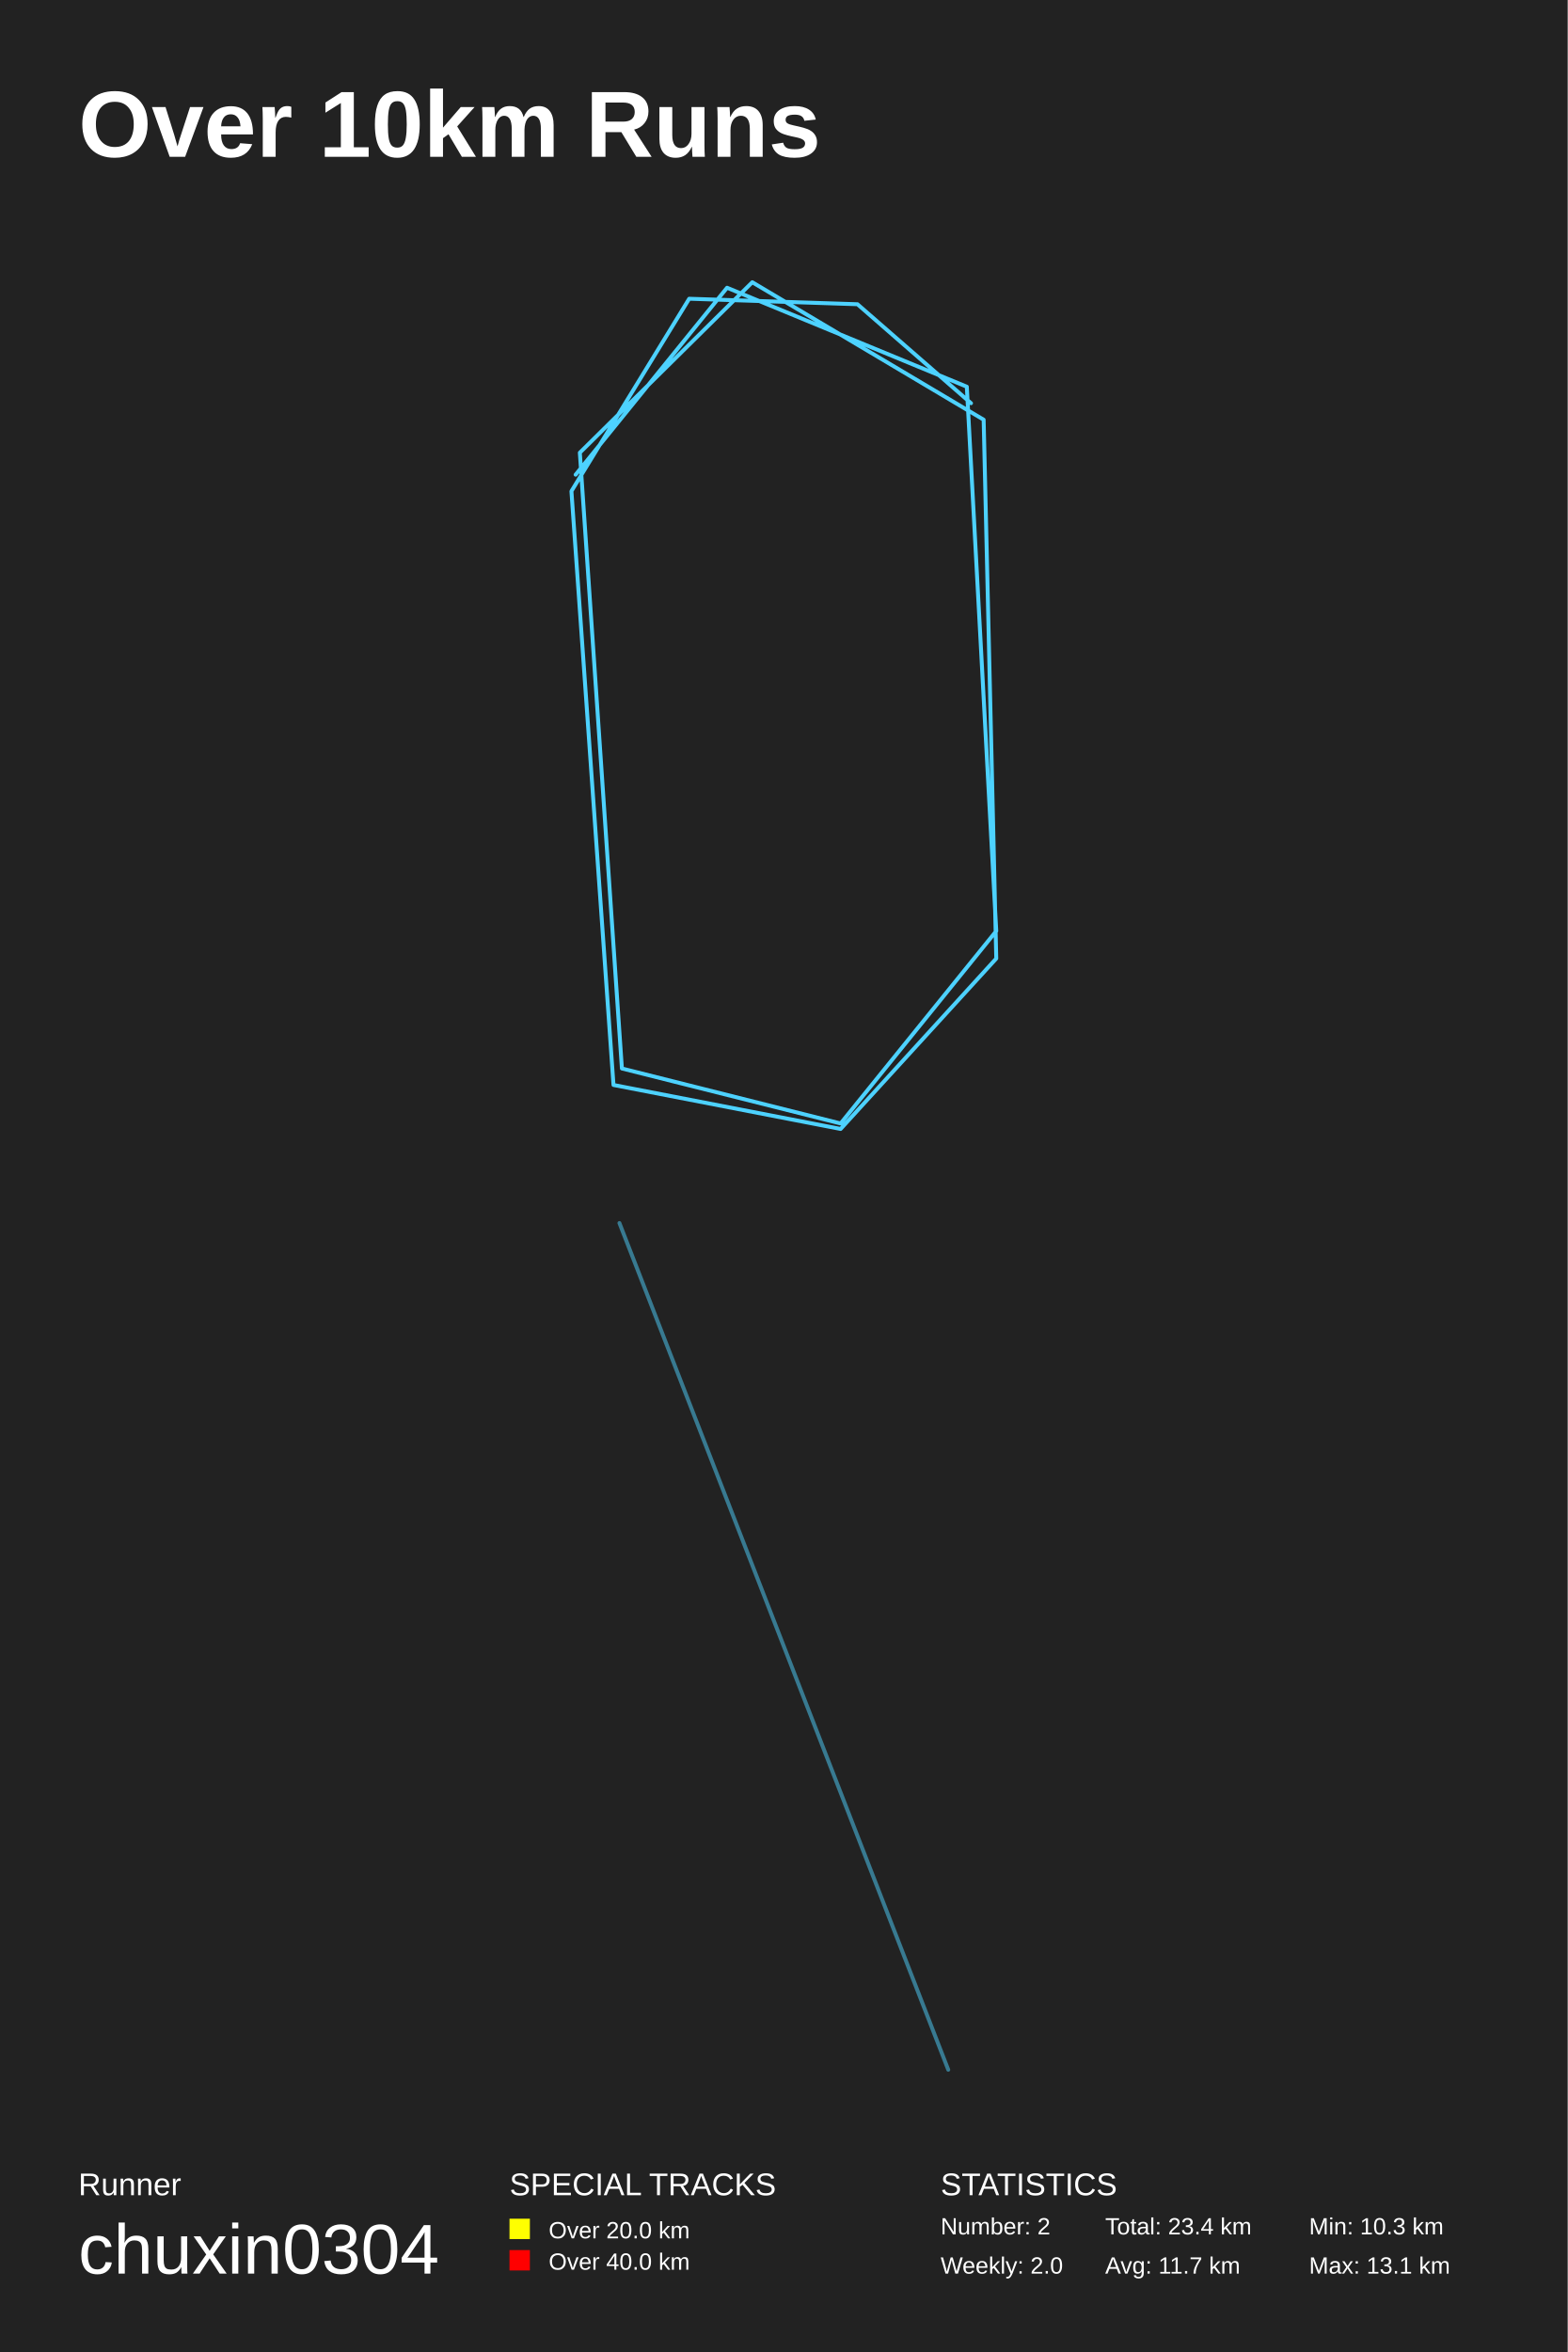
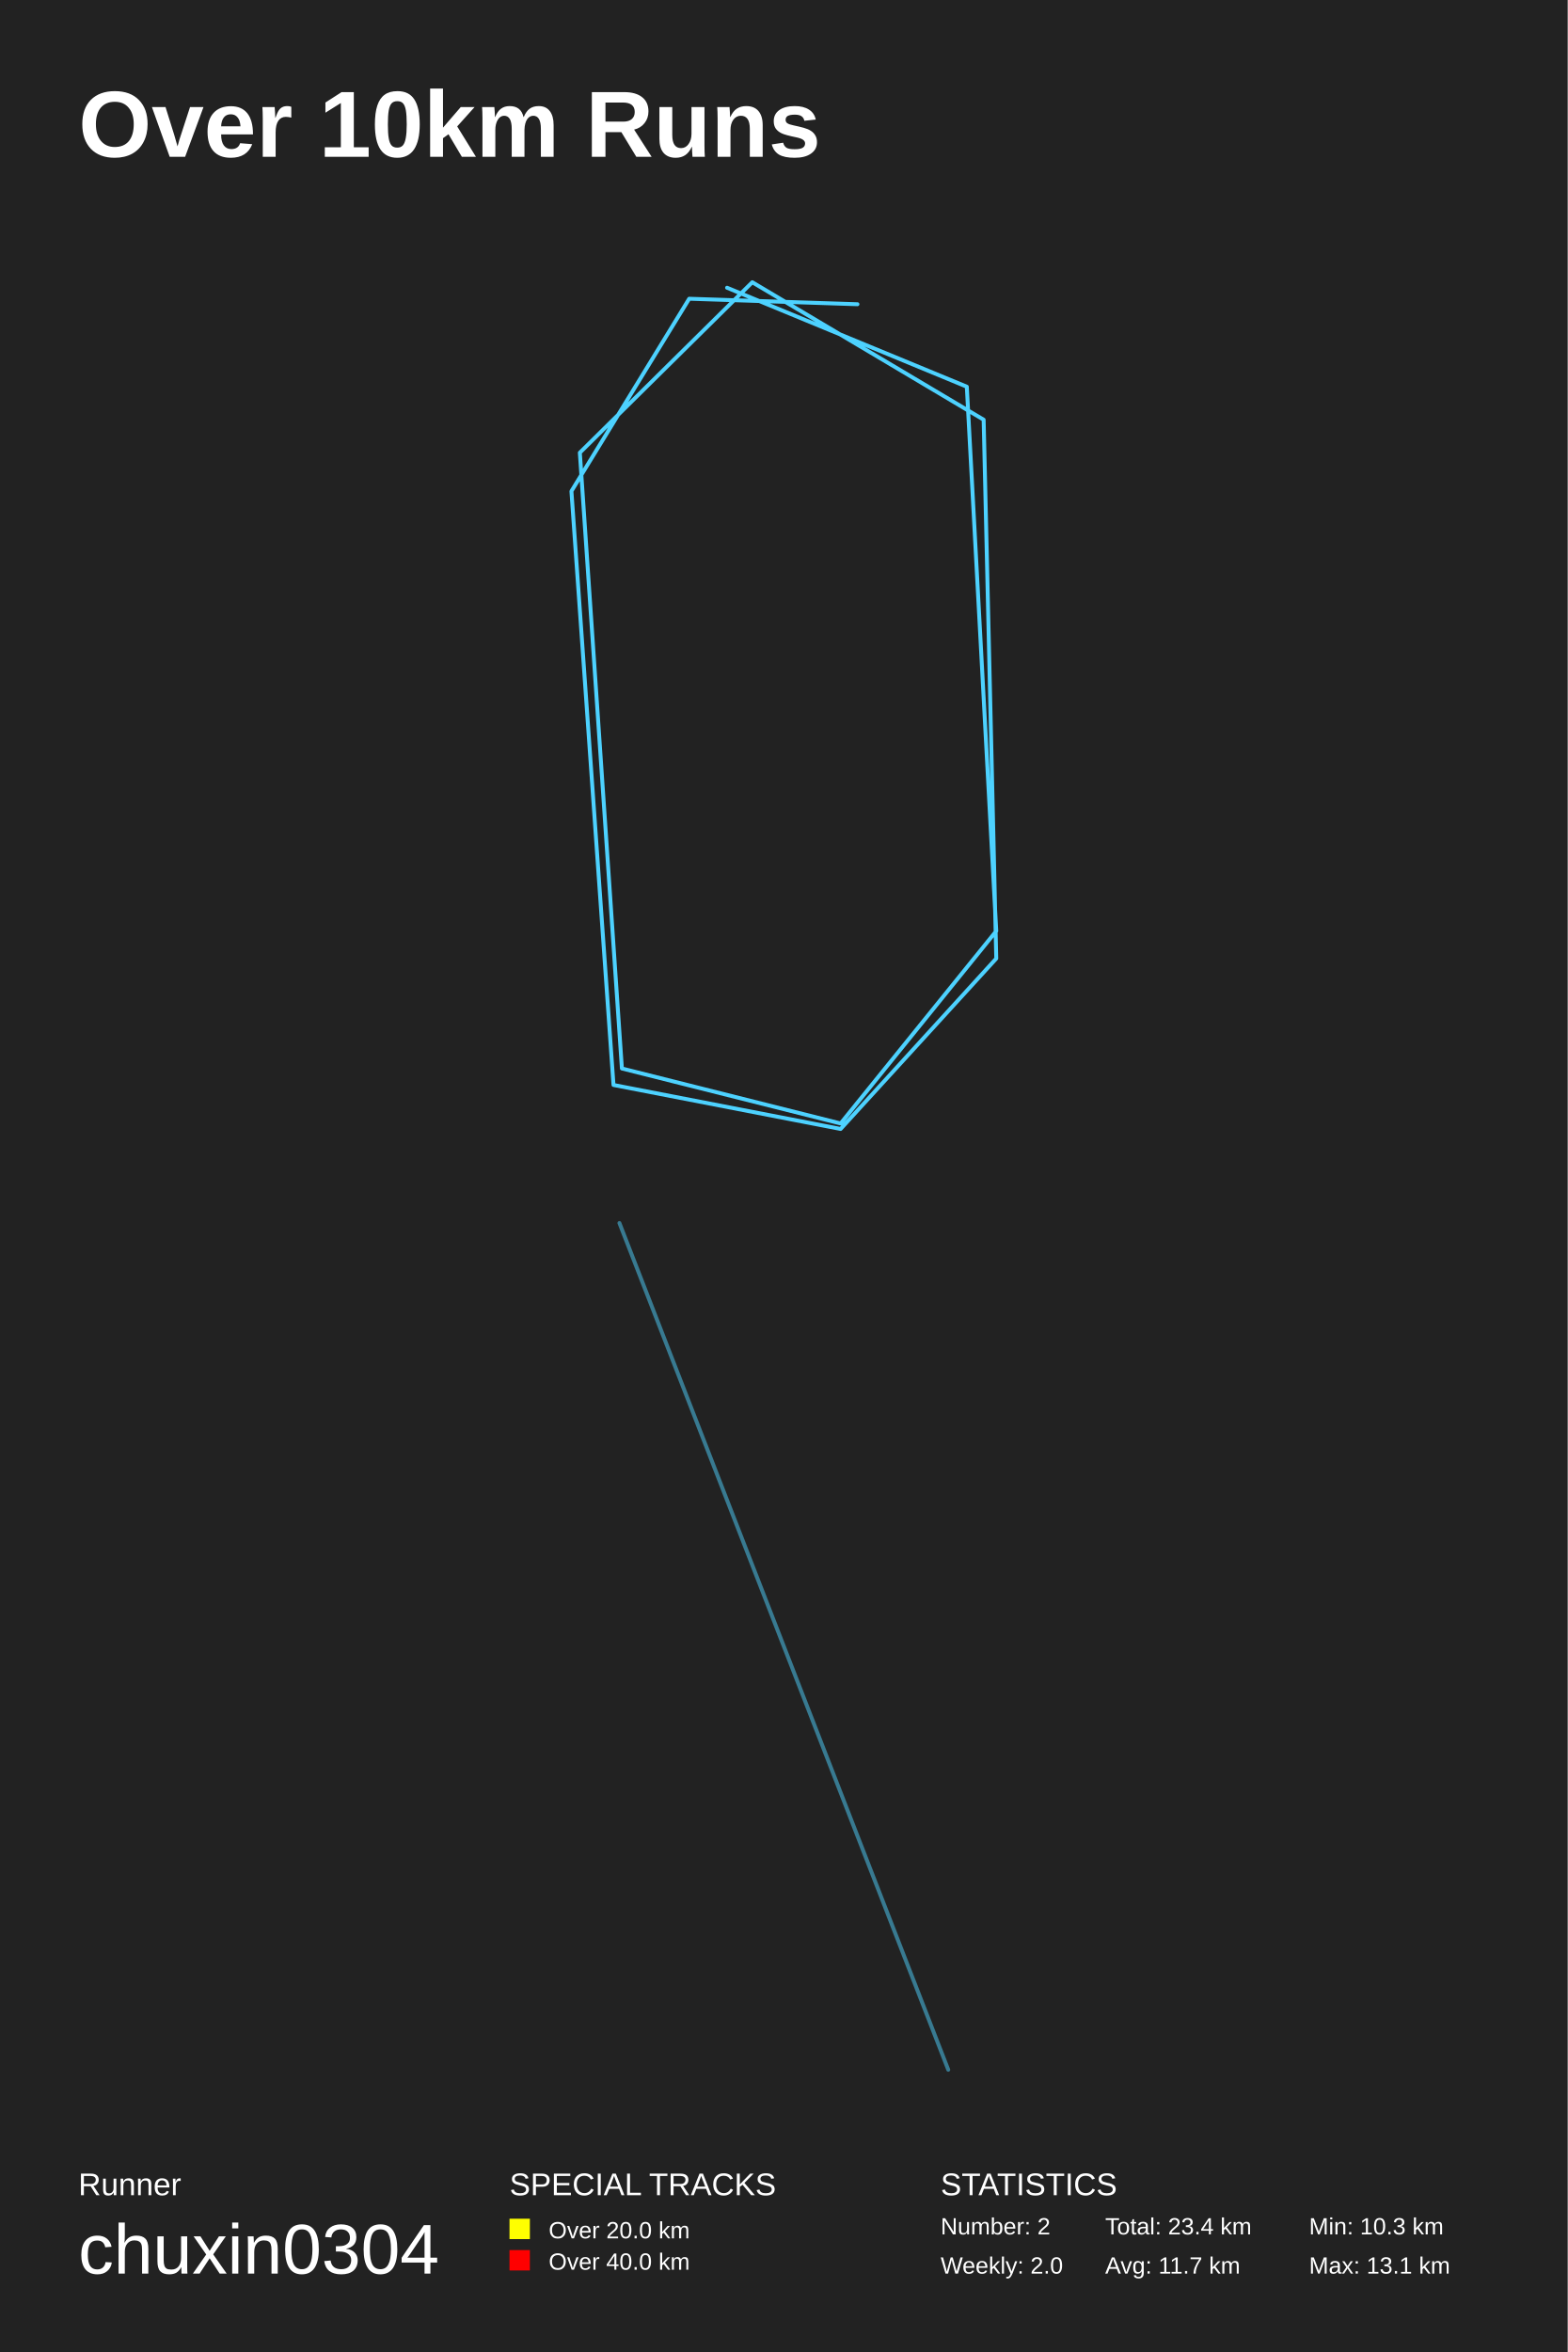
<svg xmlns="http://www.w3.org/2000/svg" baseProfile="full" height="300mm" version="1.1" viewBox="0,0,200,300" width="200mm">
  <defs />
  <rect fill="#222222" height="300" width="200" x="0" y="0" />
  <text fill="#FFFFFF" style="font-size:12px; font-family:Arial; font-weight:bold;" x="10" y="20">Over 10km Runs</text>
  <text fill="#FFFFFF" style="font-size:4px; font-family:Arial" x="10" y="280">Runner</text>
  <text fill="#FFFFFF" style="font-size:9px; font-family:Arial" x="10" y="290">chuxin0304</text>
  <text fill="#FFFFFF" style="font-size:4px; font-family:Arial" x="65" y="280">SPECIAL TRACKS</text>
  <rect fill="yellow" height="2.6" width="2.6" x="65" y="283" />
  <text fill="#FFFFFF" style="font-size:3px; font-family:Arial" x="70" y="285.5">Over 20.0 km</text>
  <rect fill="red" height="2.6" width="2.6" x="65" y="287" />
  <text fill="#FFFFFF" style="font-size:3px; font-family:Arial" x="70" y="289.5">Over 40.0 km</text>
  <text fill="#FFFFFF" style="font-size:4px; font-family:Arial" x="120" y="280">STATISTICS</text>
  <text fill="#FFFFFF" style="font-size:3px; font-family:Arial" x="120" y="285">Number: 2</text>
  <text fill="#FFFFFF" style="font-size:3px; font-family:Arial" x="120" y="290">Weekly: 2.0</text>
  <text fill="#FFFFFF" style="font-size:3px; font-family:Arial" x="141" y="285">Total: 23.4 km</text>
  <text fill="#FFFFFF" style="font-size:3px; font-family:Arial" x="141" y="290">Avg: 11.7 km</text>
  <text fill="#FFFFFF" style="font-size:3px; font-family:Arial" x="167" y="285">Min: 10.3 km</text>
  <text fill="#FFFFFF" style="font-size:3px; font-family:Arial" x="167" y="290">Max: 13.1 km</text>
-   <polyline fill="none" opacity="1" points="123.88,51.429 109.391,38.805 87.926,38.104 72.9,62.65 78.267,138.39 107.244,144.0 127.1,122.26 125.49,53.533 95.975,36.0 73.974,57.74 79.34,136.286 107.244,143.299 127.1,118.753 123.343,49.325 92.756,36.701 73.437,60.546" stroke="#4DD2FF" stroke-dasharray="none" stroke-linecap="round" stroke-linejoin="round" stroke-width="0.5" />
-   <polyline fill="none" opacity="0.5" points="120.976,264.0 79.024,156.0 120.976,264.0 79.024,156.0 120.976,264.0 79.024,156.0 120.976,264.0 79.024,156.0 120.976,264.0 79.024,156.0 120.976,264.0 79.024,156.0 120.976,264.0 79.024,156.0 120.976,264.0 79.024,156.0 120.976,264.0 79.024,156.0 120.976,264.0 79.024,156.0 120.976,264.0 79.024,156.0 120.976,264.0 79.024,156.0 120.976,264.0 79.024,156.0 120.976,264.0 79.024,156.0 120.976,264.0 79.024,156.0 120.976,264.0 79.024,156.0 120.976,264.0 79.024,156.0 120.976,264.0 79.024,156.0 120.976,264.0 79.024,156.0 120.976,264.0 79.024,156.0 120.976,264.0 79.024,156.0 120.976,264.0 79.024,156.0 120.976,264.0 79.024,156.0 120.976,264.0 79.024,156.0 120.976,264.0 79.024,156.0 120.976,264.0 79.024,156.0 120.976,264.0 79.024,156.0 120.976,264.0 79.024,156.0 120.976,264.0 79.024,156.0 120.976,264.0 79.024,156.0 120.976,264.0 79.024,156.0 120.976,264.0 79.024,156.0 120.976,264.0 79.024,156.0 120.976,264.0 79.024,156.0 120.976,264.0 79.024,156.0 120.976,264.0 79.024,156.0 120.976,264.0 79.024,156.0" stroke="#4DD2FF" stroke-dasharray="1,0.5" stroke-linecap="round" stroke-linejoin="round" stroke-width="0.5" />
+   <polyline fill="none" opacity="1" points="109.391,38.805 87.926,38.104 72.9,62.65 78.267,138.39 107.244,144.0 127.1,122.26 125.49,53.533 95.975,36.0 73.974,57.74 79.34,136.286 107.244,143.299 127.1,118.753 123.343,49.325 92.756,36.701" stroke="#4DD2FF" stroke-dasharray="none" stroke-linecap="round" stroke-linejoin="round" stroke-width="0.5" />
+   <polyline fill="none" opacity="0.5" points="79.024,156.0 120.976,264.0 79.024,156.0 120.976,264.0 79.024,156.0 120.976,264.0 79.024,156.0 120.976,264.0 79.024,156.0 120.976,264.0 79.024,156.0 120.976,264.0 79.024,156.0 120.976,264.0 79.024,156.0 120.976,264.0 79.024,156.0 120.976,264.0 79.024,156.0 120.976,264.0 79.024,156.0 120.976,264.0 79.024,156.0 120.976,264.0 79.024,156.0 120.976,264.0 79.024,156.0 120.976,264.0 79.024,156.0 120.976,264.0 79.024,156.0 120.976,264.0 79.024,156.0 120.976,264.0 79.024,156.0 120.976,264.0 79.024,156.0 120.976,264.0 79.024,156.0 120.976,264.0 79.024,156.0 120.976,264.0 79.024,156.0 120.976,264.0 79.024,156.0 120.976,264.0 79.024,156.0 120.976,264.0 79.024,156.0 120.976,264.0 79.024,156.0 120.976,264.0 79.024,156.0 120.976,264.0 79.024,156.0 120.976,264.0 79.024,156.0 120.976,264.0 79.024,156.0 120.976,264.0 79.024,156.0 120.976,264.0 79.024,156.0 120.976,264.0 79.024,156.0 120.976,264.0 79.024,156.0 120.976,264.0 79.024,156.0 120.976,264.0 79.024,156.0 120.976,264.0" stroke="#4DD2FF" stroke-dasharray="1,0.5" stroke-linecap="round" stroke-linejoin="round" stroke-width="0.5" />
</svg>
